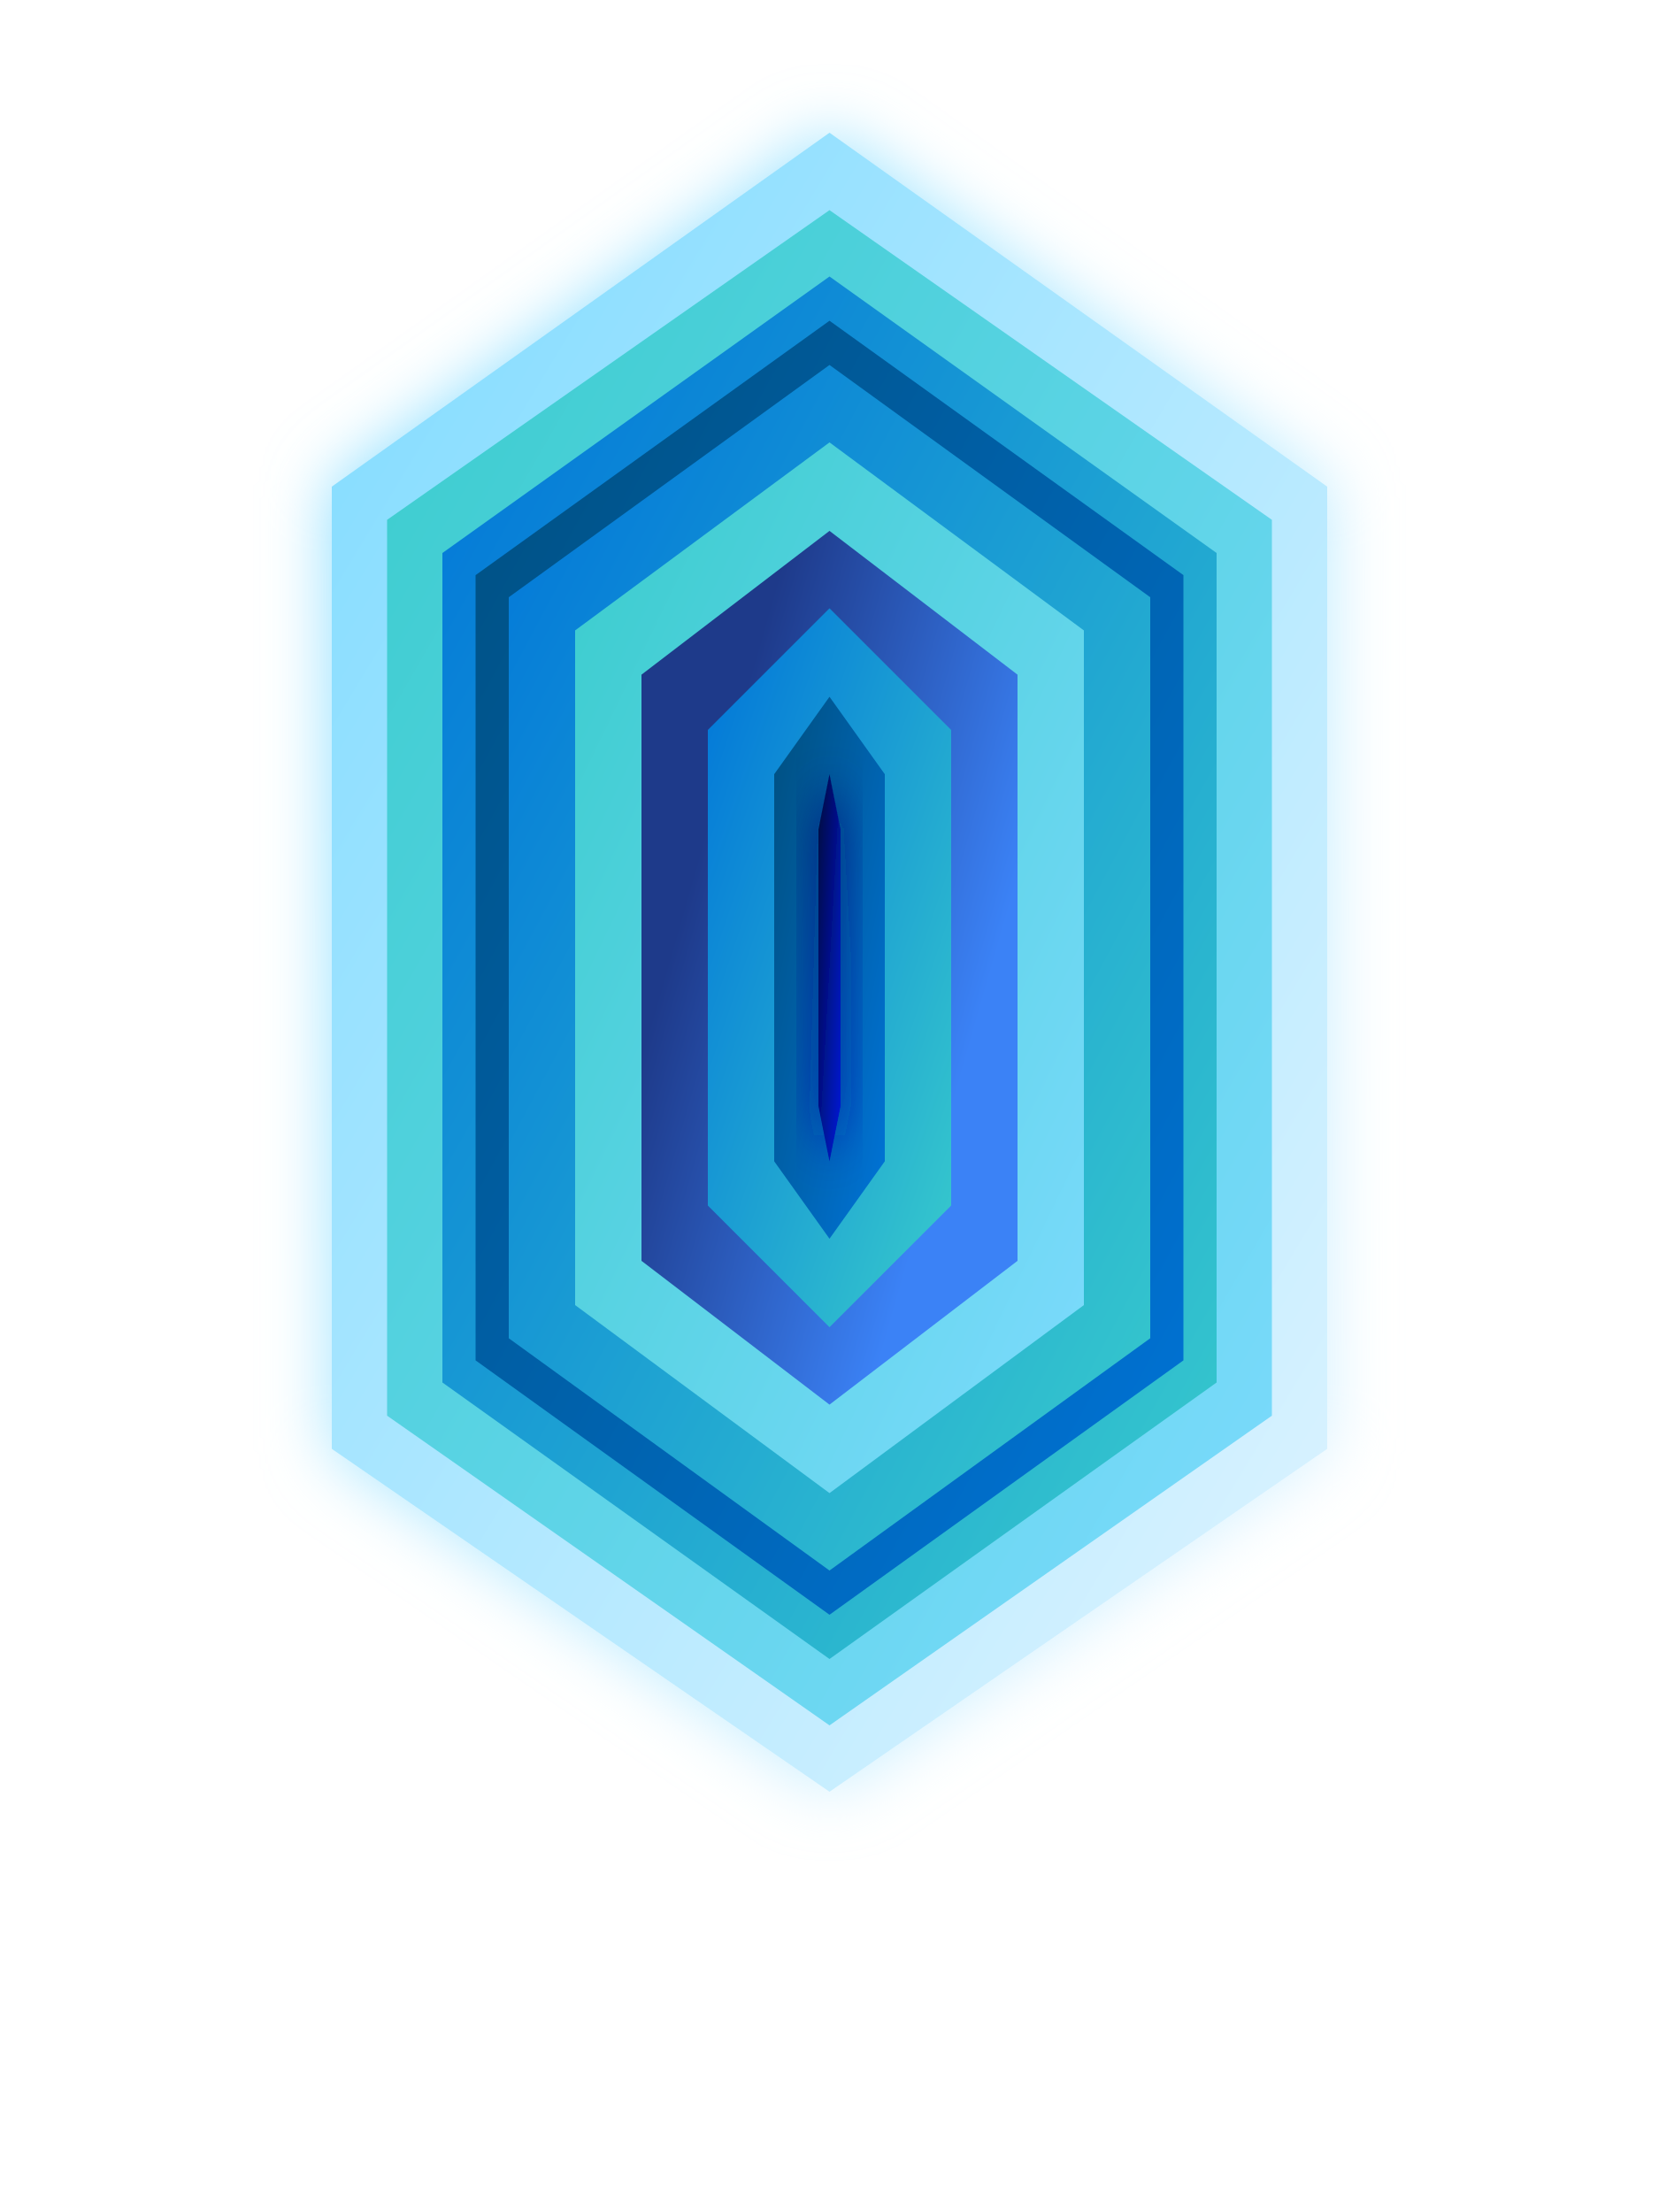
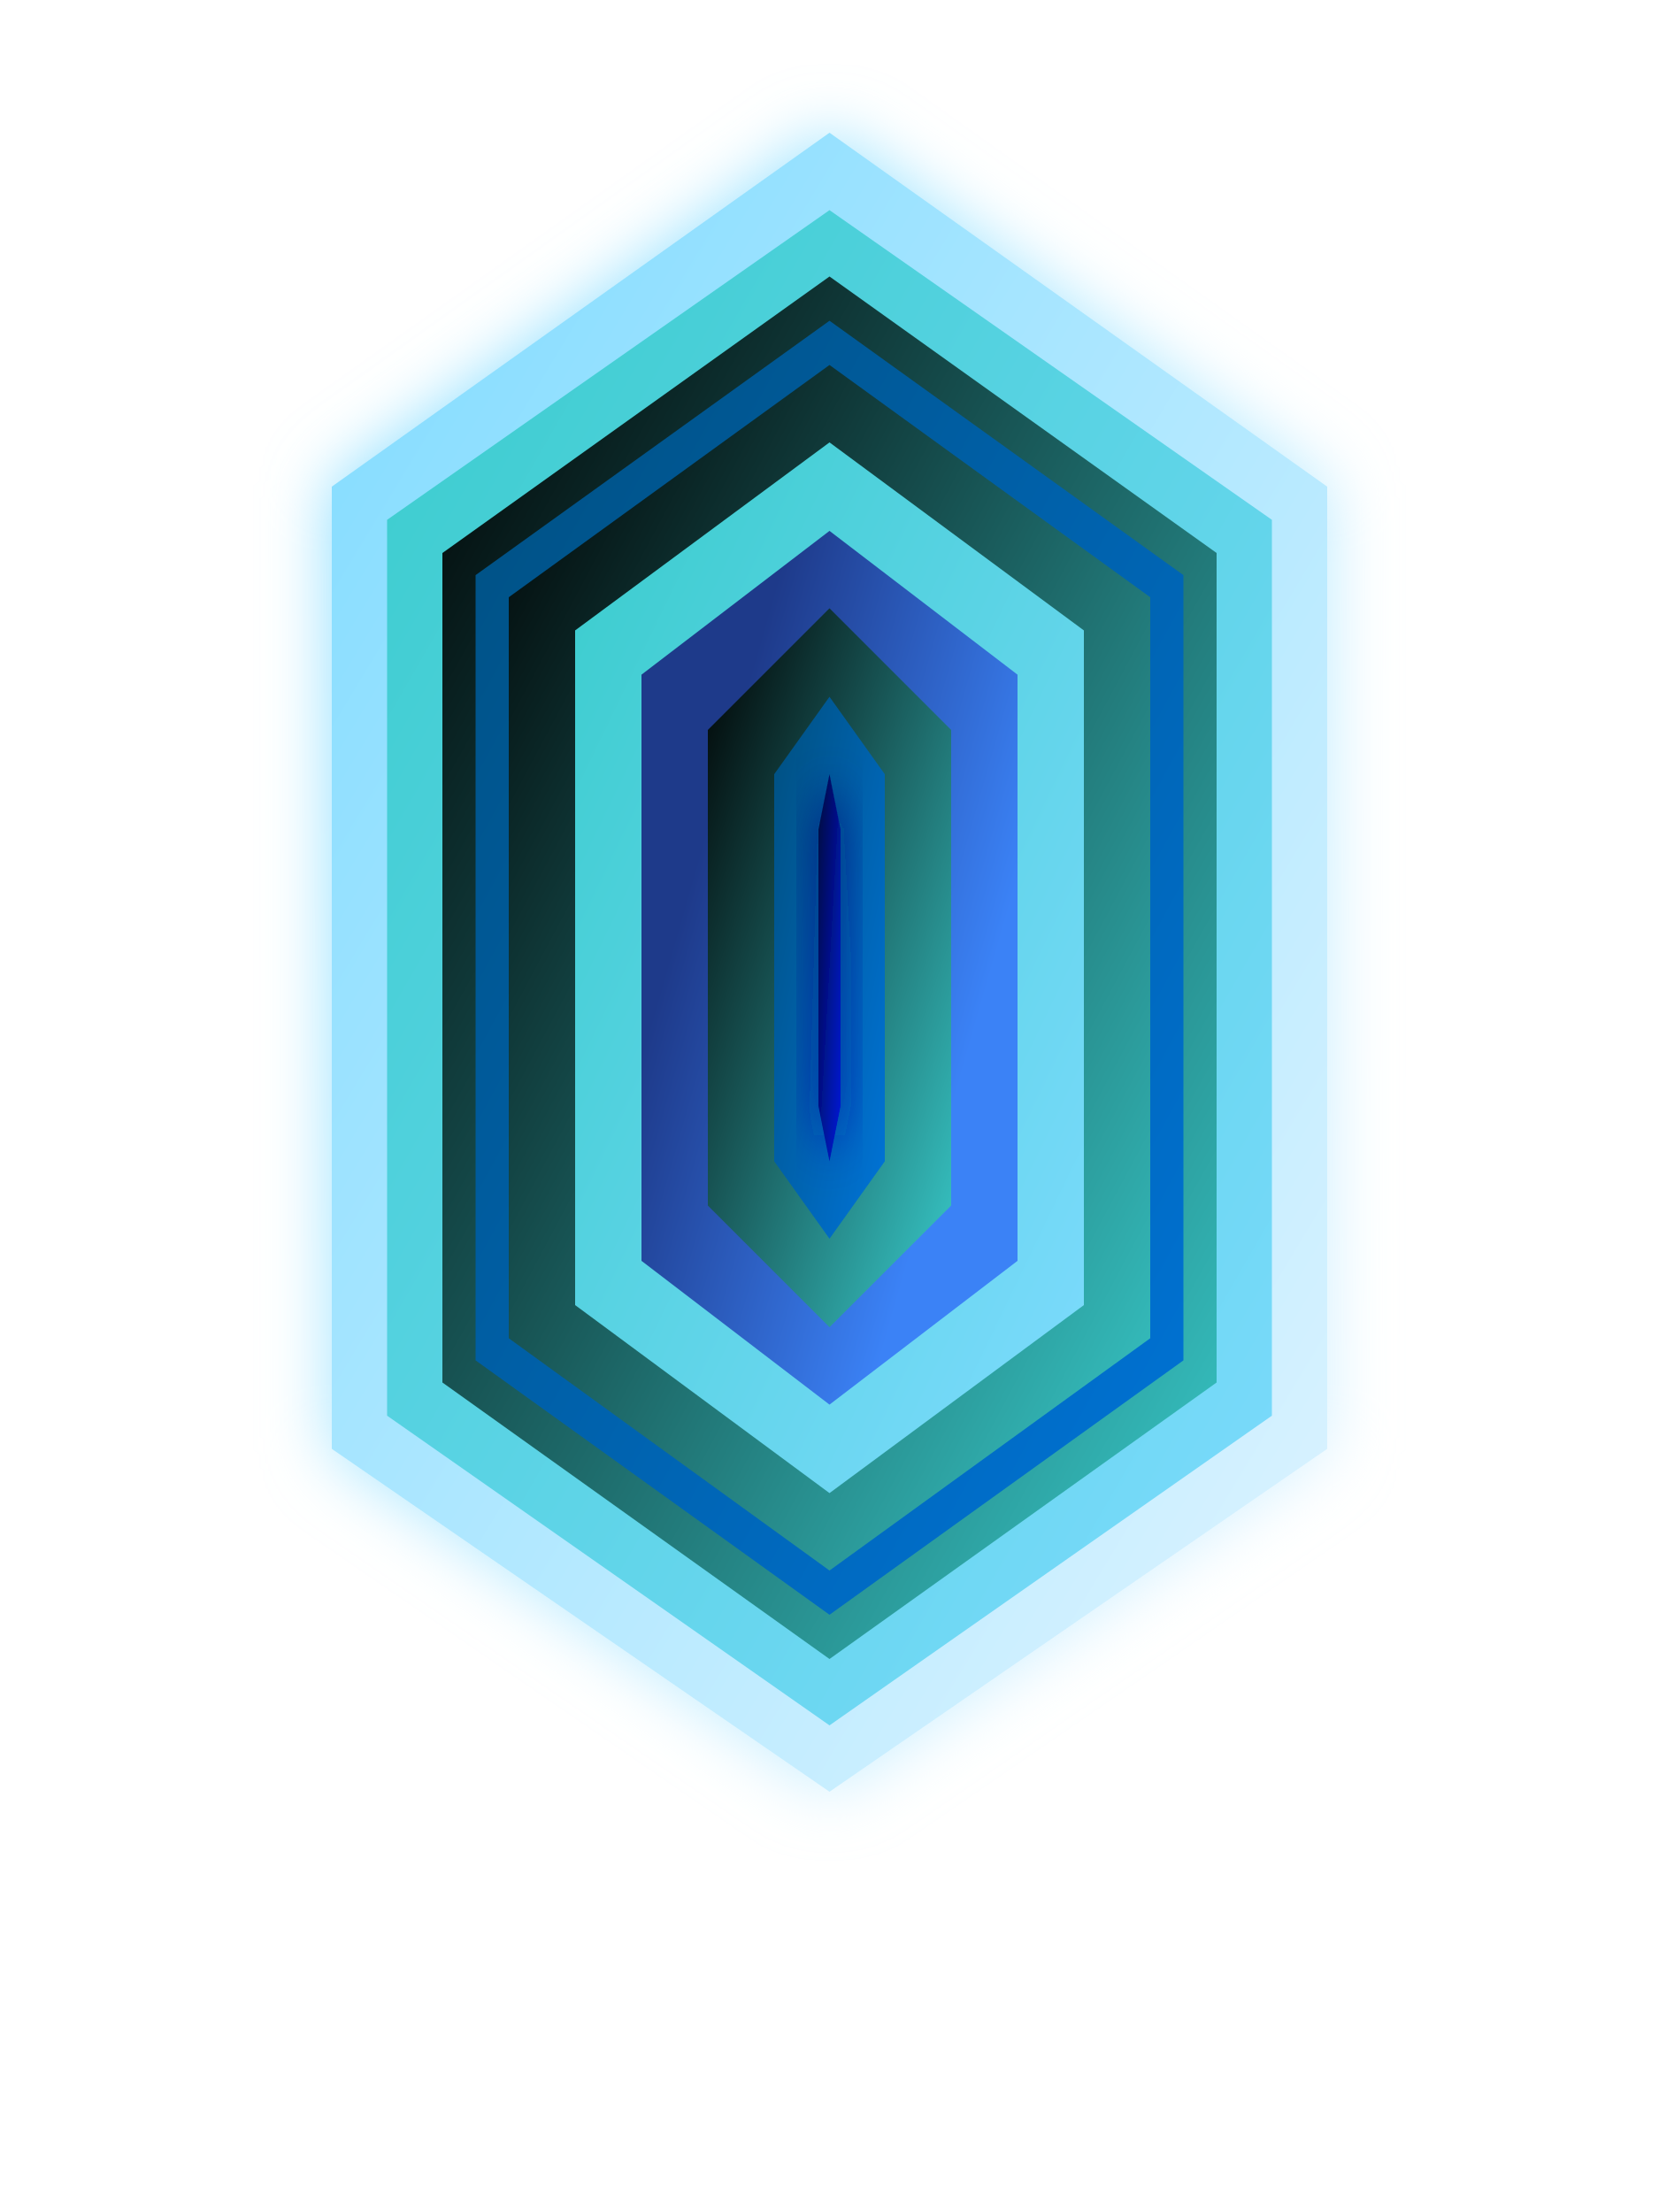
<svg xmlns="http://www.w3.org/2000/svg" width="150" height="200" viewBox="0 0 150 200" version="1.1">
  <defs>
    <linearGradient id="facet1" x1="0%" y1="0%" x2="100%" y2="100%">
      <stop offset="0%" style="stop-color:#000F3F; stop-opacity:1" />
      <stop offset="100%" style="stop-color:#0014D9; stop-opacity:1" />
    </linearGradient>
    <linearGradient id="facet2" x1="0%" y1="0%" x2="100%" y2="100%">
      <stop offset="0%" style="stop-color:#004F7F; stop-opacity:1" />
      <stop offset="100%" style="stop-color:#0074D9; stop-opacity:1" />
    </linearGradient>
    <linearGradient id="facet3" x1="0%" y1="0%" x2="100%" y2="100%">
-       <stop offset="0%" style="stop-color:#0074D9; stop-opacity:1" />
+       <stop offset="0%" style="stop-color:#004D9; stop-opacity:1" />
      <stop offset="100%" style="stop-color:#39CCCC; stop-opacity:1" />
    </linearGradient>
    <linearGradient id="facet4" x1="0%" y1="0%" x2="100%" y2="100%">
      <stop offset="0%" style="stop-color:#39CCCC; stop-opacity:1" />
      <stop offset="100%" style="stop-color:#7FDBFF; stop-opacity:1" />
    </linearGradient>
    <linearGradient id="facet5" x1="0%" y1="0%" x2="100%" y2="100%">
      <stop offset="0%" style="stop-color:#7FDBFF; stop-opacity:1" />
      <stop offset="100%" style="stop-color:#E0F4FF; stop-opacity:1" />
    </linearGradient>
    <linearGradient id="facet6" x1="20%" y1="30%" x2="80%" y2="70%">
      <stop offset="0%" style="stop-color:#1E3A8A; stop-opacity:1" />
      <stop offset="100%" style="stop-color:#3B82F6; stop-opacity:1" />
    </linearGradient>
    <linearGradient id="facet7" x1="40%" y1="20%" x2="60%" y2="80%">
      <stop offset="0%" style="stop-color:#0369A1; stop-opacity:1" />
      <stop offset="100%" style="stop-color:#0EA5E9; stop-opacity:1" />
    </linearGradient>
    <linearGradient id="facet8" x1="30%" y1="40%" x2="70%" y2="60%">
      <stop offset="0%" style="stop-color:#0891B2; stop-opacity:1" />
      <stop offset="100%" style="stop-color:#06B6D4; stop-opacity:1" />
    </linearGradient>
    <filter id="outerGlow" x="-50%" y="-50%" width="200%" height="200%">
      <feGaussianBlur stdDeviation="3" result="coloredBlur" />
      <feMerge>
        <feMergeNode in="coloredBlur" />
        <feMergeNode in="SourceGraphic" />
      </feMerge>
    </filter>
    <filter id="coreGlow" x="-100%" y="-100%" width="300%" height="300%">
      <feGaussianBlur stdDeviation="2" result="coloredBlur" />
      <feMerge>
        <feMergeNode in="coloredBlur" />
        <feMergeNode in="SourceGraphic" />
      </feMerge>
    </filter>
  </defs>
  <polygon points="75,12 120,44 120,131 75,162 30,131 30,44" fill="url(#facet5)" filter="url(#outerGlow)" />
  <polygon points="75,19 115,47 115,128 75,156 35,128 35,47" fill="url(#facet4)" />
  <polygon points="75,25 110,50 110,125 75,150 40,125 40,50" fill="url(#facet3)" />
  <polygon points="75,29 107,52 107,123 75,146 43,123 43,52" fill="url(#facet2)" />
  <polygon points="75,33 104,54 104,121 75,142 46,121 46,54" fill="url(#facet3)" />
  <polygon points="75,40 98,57 98,118 75,135 52,118 52,57" fill="url(#facet4)" />
  <polygon points="75,48 92,61 92,114 75,127 58,114 58,61" fill="url(#facet6)" />
  <polygon points="75,55 86,66 86,109 75,120 64,109 64,66" fill="url(#facet3)" />
  <polygon points="75,63 80,70 80,105 75,112 70,105 70,70" fill="url(#facet2)" />
  <polygon points="75,70 74,75 74,100 75,105 76,100 76,75" fill="url(#facet1)" filter="url(#coreGlow)" />
</svg>
